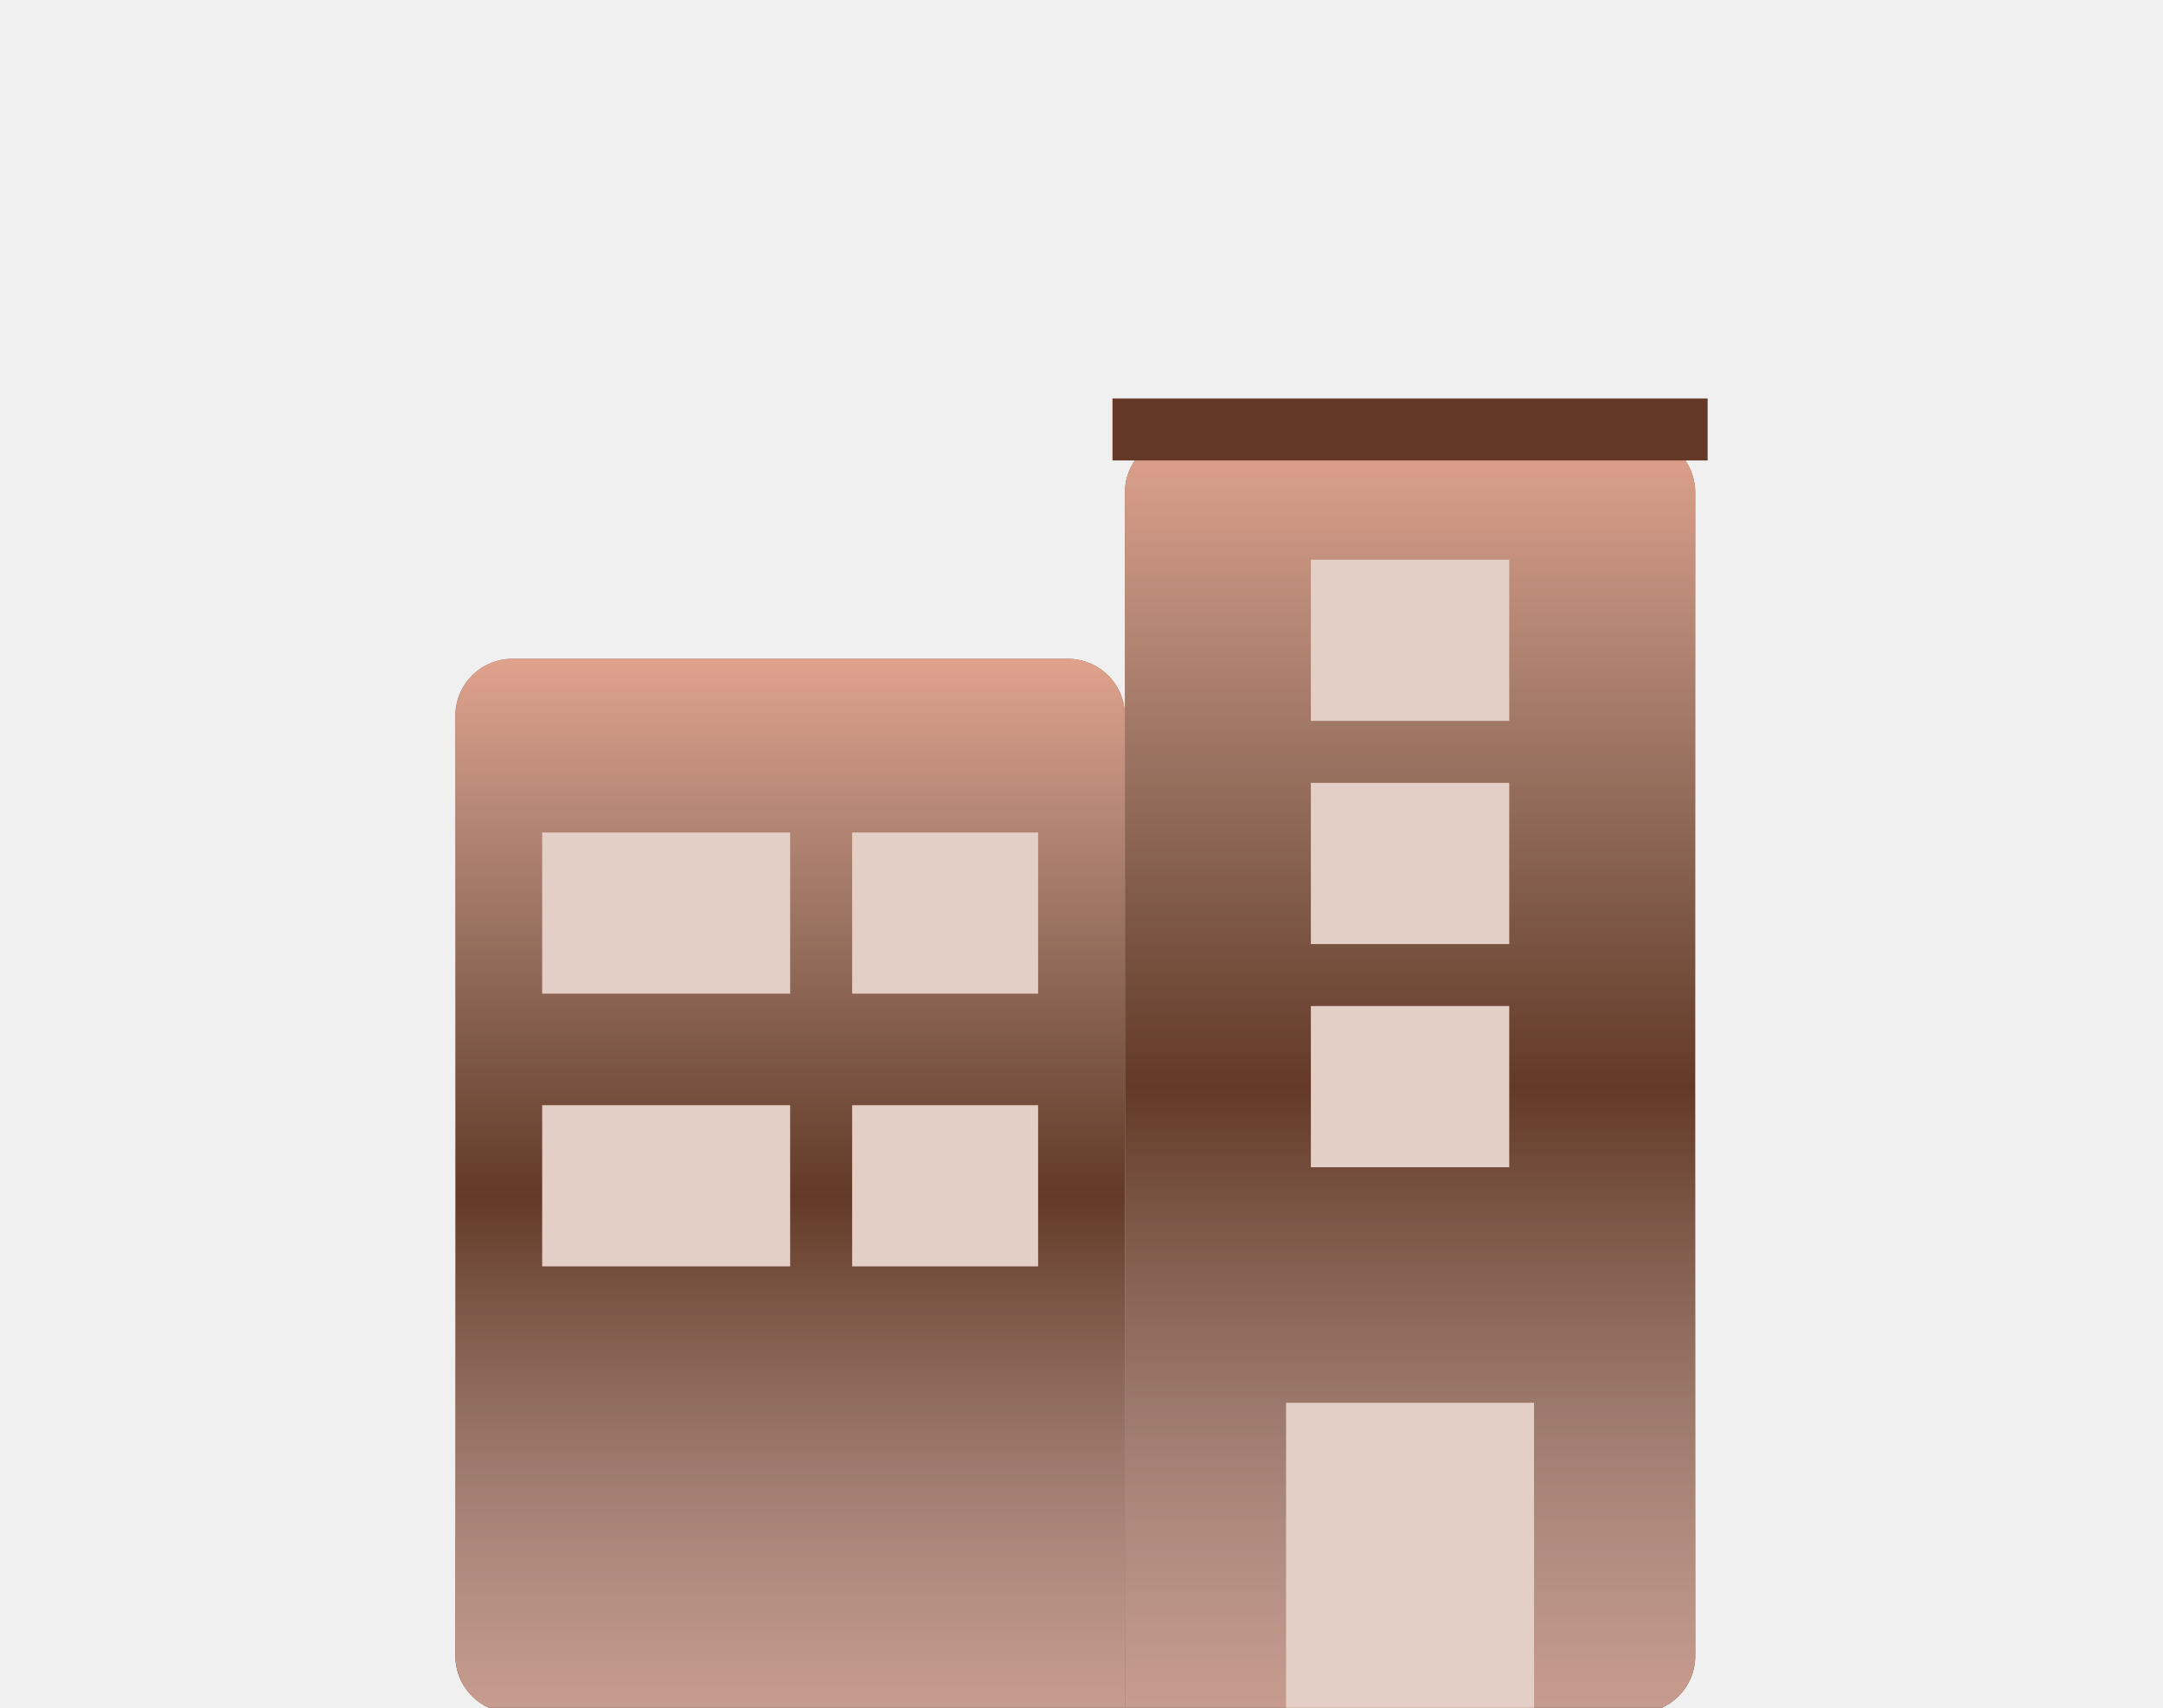
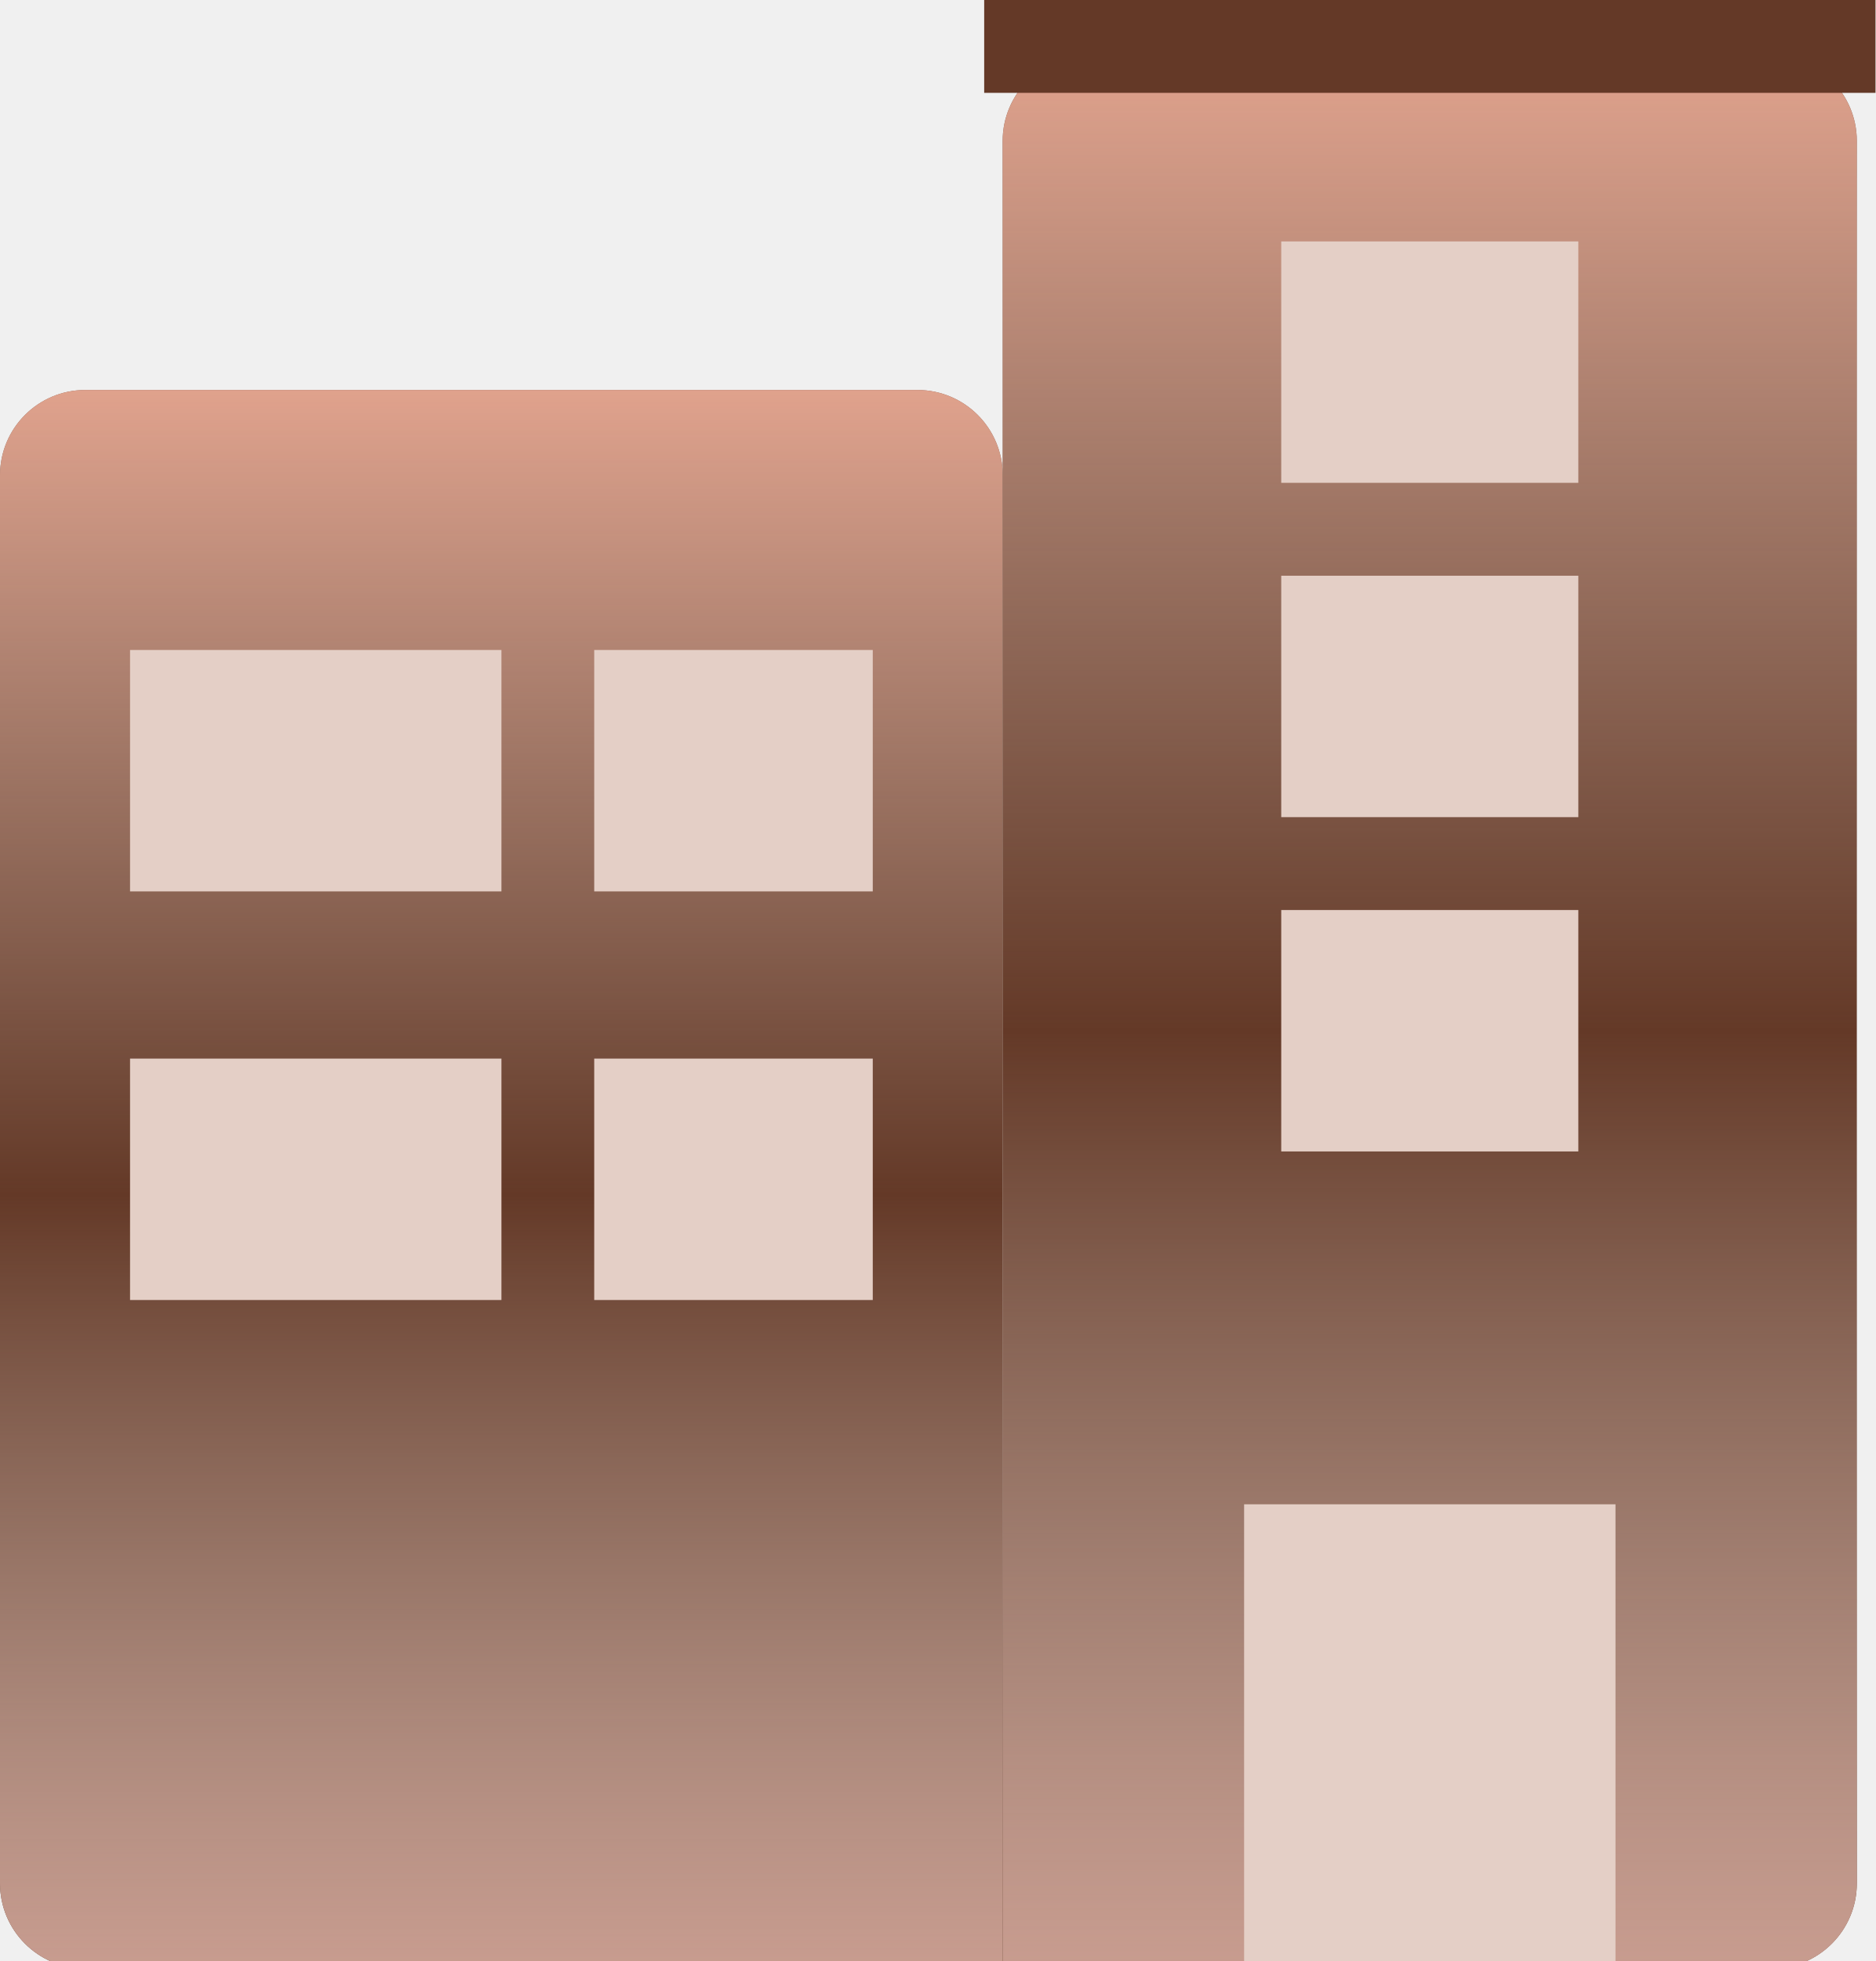
- <svg xmlns="http://www.w3.org/2000/svg" viewbox="0 0 76 60" width="76" height="60" fill="none">
-   <g clip-path="url(#a)">
-     <path fill="#643927" d="M16 25.148a2 2 0 0 1 2-2h19.525a2 2 0 0 1 2 2v35.03H18a2 2 0 0 1-2-2v-33.03Z" />
-     <path fill="url(#b)" d="M16 25.148a2 2 0 0 1 2-2h19.525a2 2 0 0 1 2 2v35.03H18a2 2 0 0 1-2-2v-33.03Z" />
-     <path fill="#643927" d="M39.525 17.307a2 2 0 0 1 2-2h16.04a2 2 0 0 1 2 2v40.871a2 2 0 0 1-2 2h-18.04v-42.87Z" />
-     <path fill="url(#c)" d="M39.525 17.309a2 2 0 0 1 2-2h16.04a2 2 0 0 1 2 2v40.87a2 2 0 0 1-2 2h-18.04V17.31Z" />
-     <path fill="#643927" d="M39.089 14H60v2.178H39.089z" />
-     <path fill="#E4CFC6" d="M19.05 29.248h8.713v5.663H19.05zM46.059 19.664h6.97v5.663h-6.97zM46.059 27.505h6.97v5.663h-6.97zM46.059 35.347h6.97v5.663h-6.97zM45.188 49.287h8.713v10.891h-8.713zM29.941 29.248h6.535v5.663h-6.535zM19.05 38.831h8.713v5.663H19.05zM29.941 38.831h6.535v5.663h-6.535z" />
+ <svg xmlns="http://www.w3.org/2000/svg" width="44" height="46" viewBox="0 0 44 46" fill="none">
+   <g id="villa-townhouse">
+     <g id="villa-townhouse-background">
+       <path id="Rectangle 326" d="M0 11.148C0 10.044 0.895 9.148 2 9.148H21.525C22.629 9.148 23.525 10.044 23.525 11.148V46.178H2C0.895 46.178 0 45.283 0 44.178V11.148Z" fill="#643927" />
+       <path id="Rectangle 330" d="M0 11.148C0 10.044 0.895 9.148 2 9.148H21.525C22.629 9.148 23.525 10.044 23.525 11.148V46.178H2C0.895 46.178 0 45.283 0 44.178V11.148Z" fill="url(#paint0_linear_3604_18670)" />
+       <path id="Rectangle 327" d="M23.523 3.307C23.523 2.202 24.419 1.307 25.523 1.307H41.563C42.668 1.307 43.563 2.202 43.563 3.307V44.178C43.563 45.282 42.668 46.178 41.563 46.178H23.523V3.307Z" fill="#643927" />
+       <path id="Rectangle 331" d="M23.523 3.309C23.523 2.204 24.419 1.309 25.523 1.309H41.563C42.668 1.309 43.563 2.204 43.563 3.309V44.18C43.563 45.285 42.668 46.18 41.563 46.18H23.523V3.309Z" fill="url(#paint1_linear_3604_18670)" />
+       <rect id="Rectangle 329" x="23.09" width="20.911" height="2.178" fill="#643927" />
+     </g>
+     <rect id="Rectangle 330_2" x="3.051" y="15.247" width="8.713" height="5.663" fill="#E4CFC6" />
+     <rect id="Rectangle 340" x="30.059" y="5.663" width="6.97" height="5.663" fill="#E4CFC6" />
+     <rect id="Rectangle 341" x="30.059" y="13.505" width="6.97" height="5.663" fill="#E4CFC6" />
+     <rect id="Rectangle 345" x="30.059" y="21.347" width="6.97" height="5.663" fill="#E4CFC6" />
+     <rect id="Rectangle 344" x="29.188" y="35.287" width="8.713" height="10.891" fill="#E4CFC6" />
+     <rect id="Rectangle 331_2" x="13.941" y="15.247" width="6.535" height="5.663" fill="#E4CFC6" />
+     <rect id="Rectangle 338" x="3.051" y="24.832" width="8.713" height="5.663" fill="#E4CFC6" />
+     <rect id="Rectangle 339" x="13.941" y="24.832" width="6.535" height="5.663" fill="#E4CFC6" />
  </g>
  <defs>
-     <linearGradient id="b" x1="27.762" x2="27.762" y1="23.148" y2="60.178" gradientUnits="userSpaceOnUse">
-       <stop stop-color="#FFBCA6" stop-opacity=".8" />
-       <stop offset=".51" stop-color="#D9D0C8" stop-opacity="0" />
+     <linearGradient id="paint0_linear_3604_18670" x1="11.762" y1="9.148" x2="11.762" y2="46.178" gradientUnits="userSpaceOnUse">
+       <stop stop-color="#FFBCA6" stop-opacity="0.8" />
+       <stop offset="0.51" stop-color="#D9D0C8" stop-opacity="0" />
      <stop offset="1" stop-color="#C89C8F" />
    </linearGradient>
-     <linearGradient id="c" x1="49.545" x2="49.545" y1="15.309" y2="60.18" gradientUnits="userSpaceOnUse">
-       <stop stop-color="#FFBCA6" stop-opacity=".8" />
-       <stop offset=".51" stop-color="#D9D0C8" stop-opacity="0" />
+     <linearGradient id="paint1_linear_3604_18670" x1="33.543" y1="1.309" x2="33.543" y2="46.18" gradientUnits="userSpaceOnUse">
+       <stop stop-color="#FFBCA6" stop-opacity="0.8" />
+       <stop offset="0.51" stop-color="#D9D0C8" stop-opacity="0" />
      <stop offset="1" stop-color="#C89C8F" />
    </linearGradient>
-     <clipPath id="a">
-       <path fill="#fff" d="M0 0h76v60H0z" />
-     </clipPath>
  </defs>
</svg>
